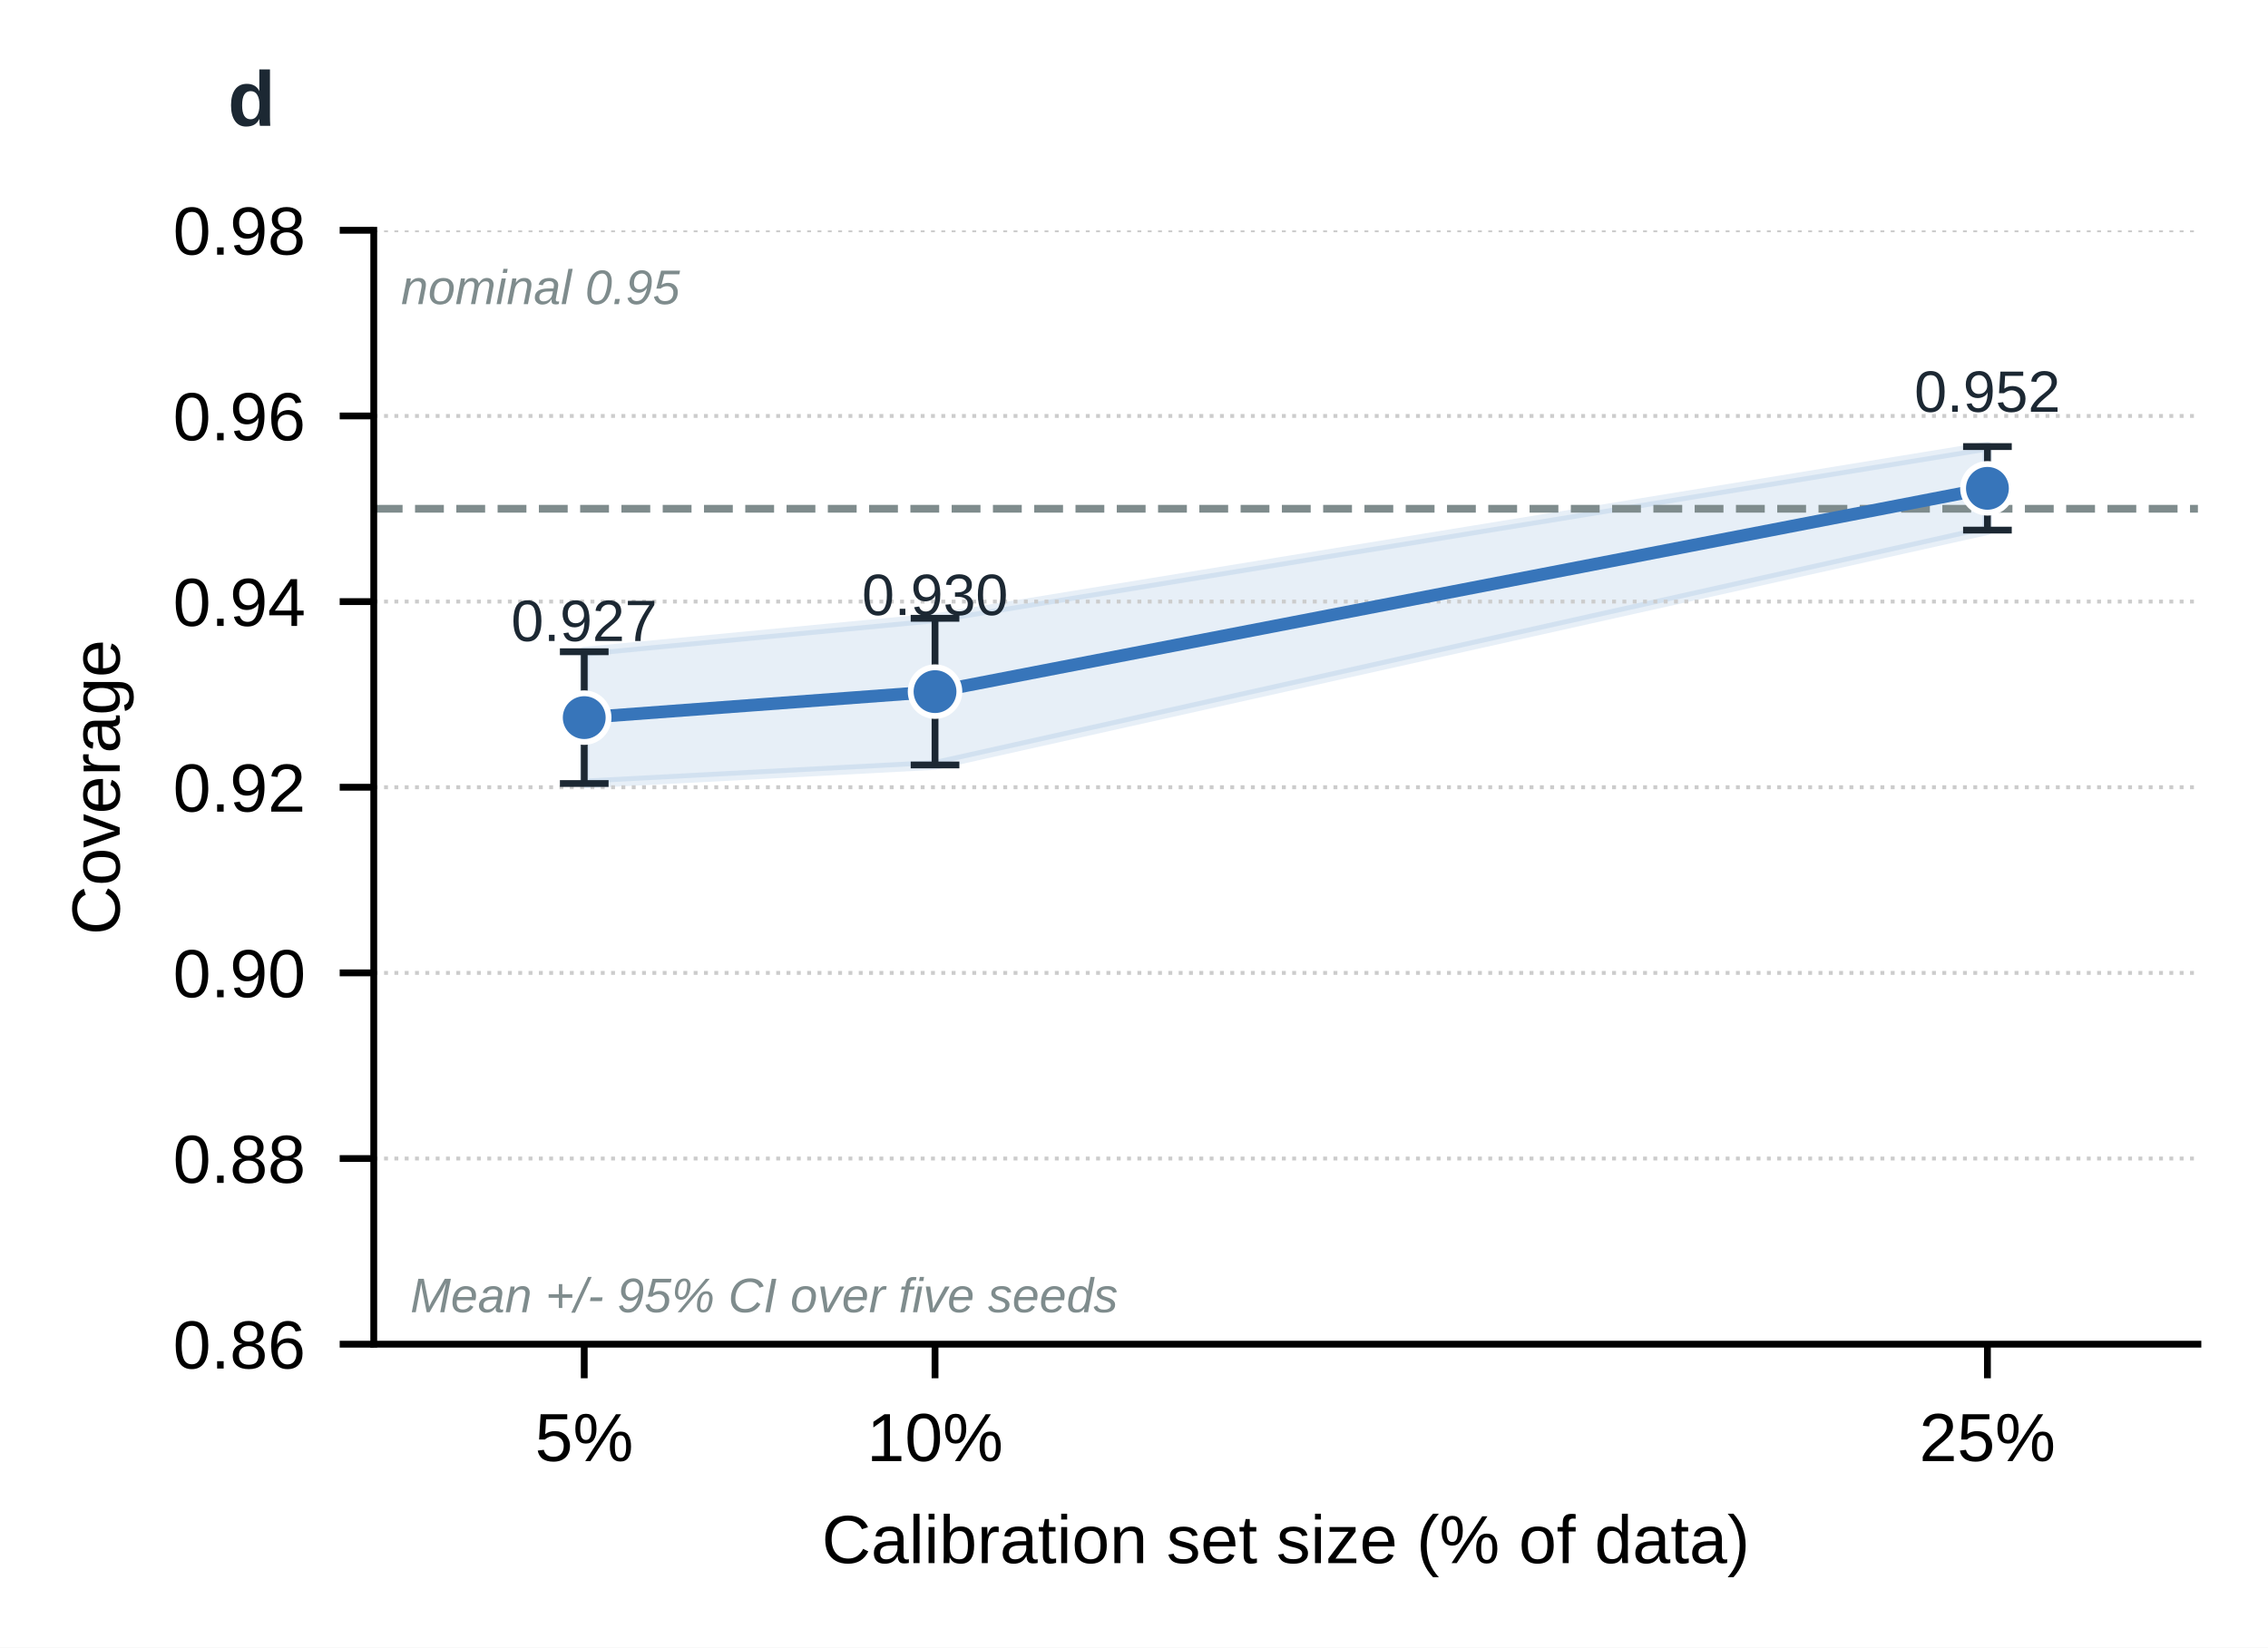
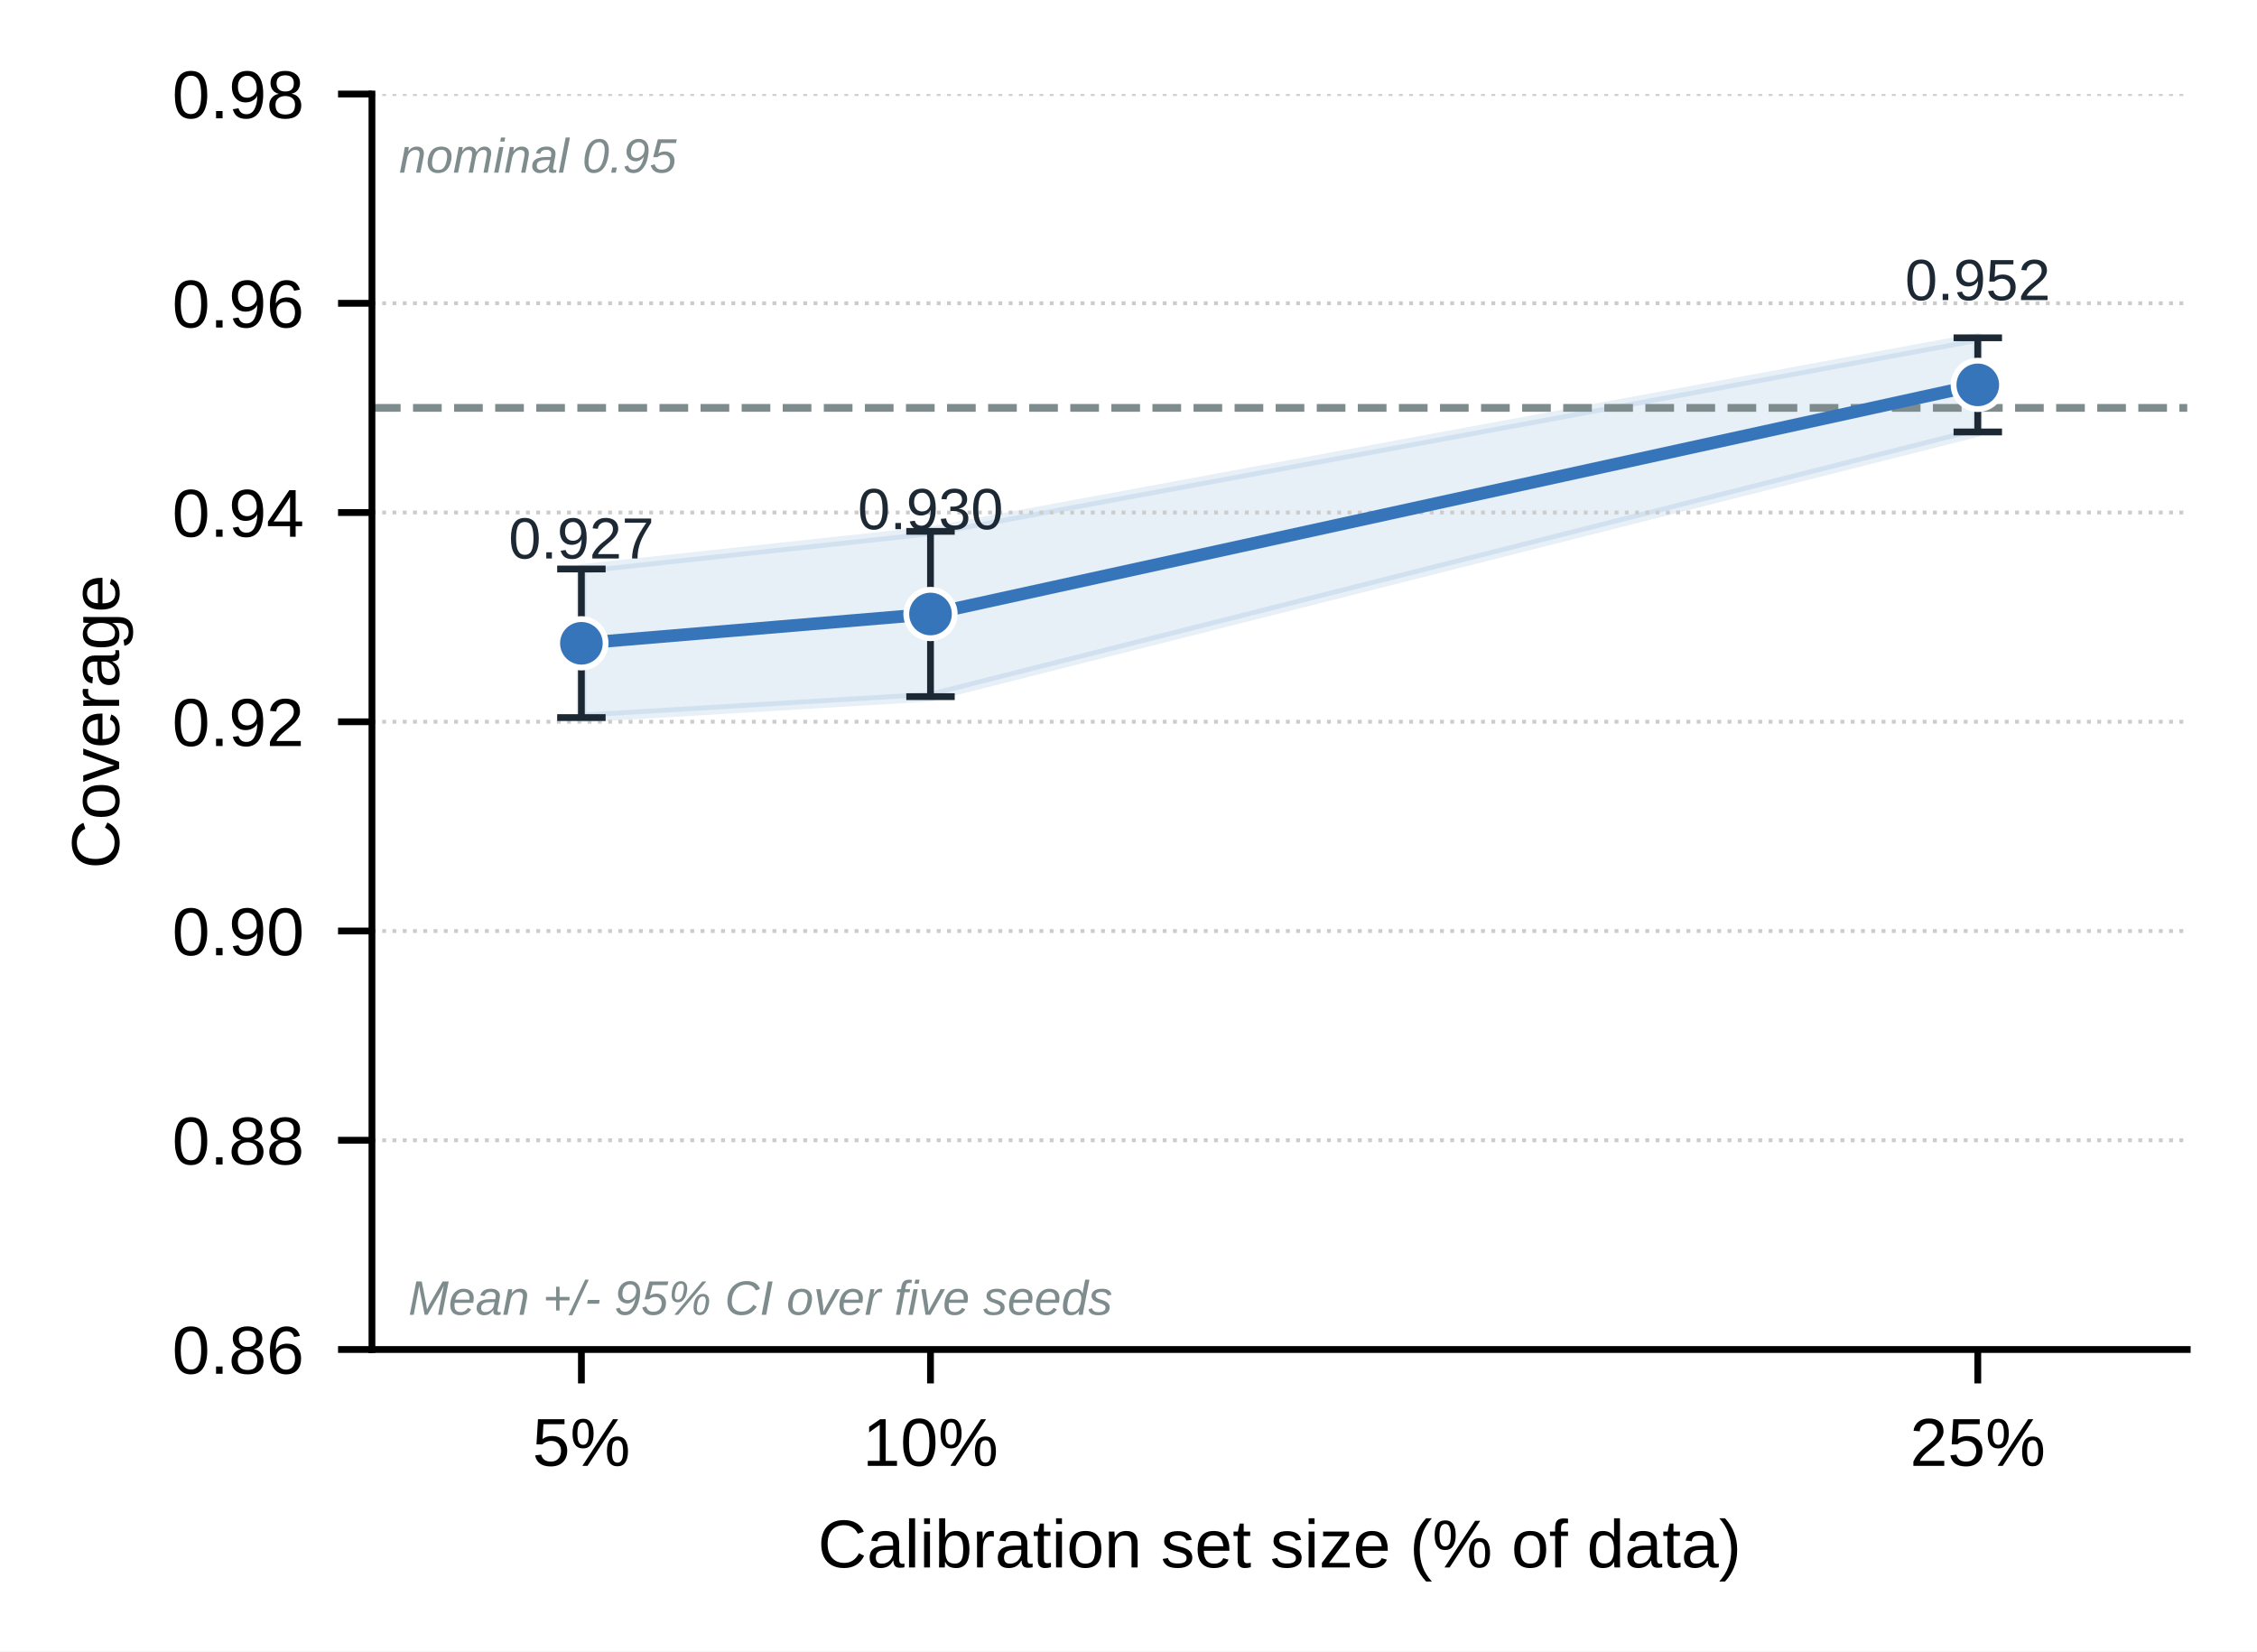
- <svg xmlns="http://www.w3.org/2000/svg" xmlns:xlink="http://www.w3.org/1999/xlink" width="232.963pt" height="169.273pt" viewBox="0 0 232.963 169.273" version="1.1">
+ <svg xmlns="http://www.w3.org/2000/svg" xmlns:xlink="http://www.w3.org/1999/xlink" width="232.963pt" height="170.475pt" viewBox="0 0 232.963 170.475" version="1.1">
  <defs>
    <style type="text/css">*{stroke-linejoin: round; stroke-linecap: butt}</style>
  </defs>
  <g id="figure_1">
    <g id="patch_1">
-       <path d="M 0 169.273  L 232.963 169.273  L 232.963 0  L 0 0  z " style="fill: #ffffff" />
+       <path d="M 0 170.475  L 232.963 170.475  L 232.963 0  L 0 0  z " style="fill: #ffffff" />
    </g>
    <g id="axes_1">
      <g id="patch_2">
-         <path d="M 38.392 138.102  L 225.763 138.102  L 225.763 23.66  L 38.392 23.66  z " style="fill: #ffffff" />
+         <path d="M 38.392 139.304  L 225.763 139.304  L 225.763 9.705  L 38.392 9.705  z " style="fill: #ffffff" />
      </g>
      <g id="PolyCollection_1">
        <defs>
-           <path id="mae4d1d94ee" d="M 204.143 -123.392  L 204.143 -114.809  L 96.044 -90.681  L 60.011 -88.773  L 60.011 -102.315  L 60.011 -102.315  L 96.044 -105.749  L 204.143 -123.392  z " style="stroke: #3775ba; stroke-opacity: 0.12" />
+           <path id="maad4b00e15" d="M 204.143 -135.606  L 204.143 -125.886  L 96.044 -98.562  L 60.011 -96.402  L 60.011 -111.738  L 60.011 -111.738  L 96.044 -115.626  L 204.143 -135.606  z " style="stroke: #3775ba; stroke-opacity: 0.12" />
        </defs>
-         <g clip-path="url(#pf2987c686f)">
-           <use xlink:href="#mae4d1d94ee" x="0" y="169.273" style="fill: #3775ba; fill-opacity: 0.12; stroke: #3775ba; stroke-opacity: 0.12" />
+         <g clip-path="url(#p03d238f630)">
+           <use xlink:href="#maad4b00e15" x="0" y="170.475" style="fill: #3775ba; fill-opacity: 0.12; stroke: #3775ba; stroke-opacity: 0.12" />
        </g>
      </g>
      <g id="line2d_1">
-         <path d="M 38.392 52.271  L 225.763 52.271  " clip-path="url(#pf2987c686f)" style="fill: none; stroke-dasharray: 2.96,1.28; stroke-dashoffset: 0; stroke: #7f8c8d; stroke-width: 0.8" />
+         <path d="M 38.392 42.105  L 225.763 42.105  " clip-path="url(#p03d238f630)" style="fill: none; stroke-dasharray: 2.96,1.28; stroke-dashoffset: 0; stroke: #7f8c8d; stroke-width: 0.8" />
      </g>
      <g id="matplotlib.axis_1">
        <g id="xtick_1">
          <g id="line2d_2">
            <defs>
-               <path id="m07337da129" d="M 0 0  L 0 3.5  " style="stroke: #000000; stroke-width: 0.7" />
+               <path id="me36da86f6a" d="M 0 0  L 0 3.5  " style="stroke: #000000; stroke-width: 0.7" />
            </defs>
            <g>
-               <use xlink:href="#m07337da129" x="204.143" y="138.102" style="stroke: #000000; stroke-width: 0.7" />
+               <use xlink:href="#me36da86f6a" x="204.143" y="139.304" style="stroke: #000000; stroke-width: 0.7" />
            </g>
          </g>
          <g id="text_1">
-             <text style="font: 7px 'Arial', 'DejaVu Sans', 'Liberation Sans', sans-serif; text-anchor: middle" x="204.143" y="150.113" transform="rotate(-0 204.1429 150.1127)">25%</text>
+             <text style="font: 7px 'Arial', 'DejaVu Sans', 'Liberation Sans', sans-serif; text-anchor: middle" x="204.143" y="151.314" transform="rotate(-0 204.1429 151.3144)">25%</text>
          </g>
        </g>
        <g id="xtick_2">
          <g id="line2d_3">
            <g>
-               <use xlink:href="#m07337da129" x="96.044" y="138.102" style="stroke: #000000; stroke-width: 0.7" />
+               <use xlink:href="#me36da86f6a" x="96.044" y="139.304" style="stroke: #000000; stroke-width: 0.7" />
            </g>
          </g>
          <g id="text_2">
-             <text style="font: 7px 'Arial', 'DejaVu Sans', 'Liberation Sans', sans-serif; text-anchor: middle" x="96.044" y="150.113" transform="rotate(-0 96.04432 150.1127)">10%</text>
+             <text style="font: 7px 'Arial', 'DejaVu Sans', 'Liberation Sans', sans-serif; text-anchor: middle" x="96.044" y="151.314" transform="rotate(-0 96.04432 151.3144)">10%</text>
          </g>
        </g>
        <g id="xtick_3">
          <g id="line2d_4">
            <g>
-               <use xlink:href="#m07337da129" x="60.011" y="138.102" style="stroke: #000000; stroke-width: 0.7" />
+               <use xlink:href="#me36da86f6a" x="60.011" y="139.304" style="stroke: #000000; stroke-width: 0.7" />
            </g>
          </g>
          <g id="text_3">
-             <text style="font: 7px 'Arial', 'DejaVu Sans', 'Liberation Sans', sans-serif; text-anchor: middle" x="60.011" y="150.113" transform="rotate(-0 60.01144 150.1127)">5%</text>
+             <text style="font: 7px 'Arial', 'DejaVu Sans', 'Liberation Sans', sans-serif; text-anchor: middle" x="60.011" y="151.314" transform="rotate(-0 60.01144 151.3144)">5%</text>
          </g>
        </g>
        <g id="text_4">
-           <text style="font: 7px 'Arial', 'DejaVu Sans', 'Liberation Sans', sans-serif; text-anchor: middle" x="132.077" y="160.6" transform="rotate(-0 132.0772 160.5997)">Calibration set size (% of data)</text>
+           <text style="font: 7px 'Arial', 'DejaVu Sans', 'Liberation Sans', sans-serif; text-anchor: middle" x="132.077" y="161.801" transform="rotate(-0 132.0772 161.8015)">Calibration set size (% of data)</text>
        </g>
      </g>
      <g id="matplotlib.axis_2">
        <g id="ytick_1">
          <g id="line2d_5">
-             <path d="M 38.392 138.102  L 225.763 138.102  " clip-path="url(#pf2987c686f)" style="fill: none; stroke-dasharray: 0.4,0.66; stroke-dashoffset: 0; stroke: #cccccc; stroke-width: 0.4" />
+             <path d="M 38.392 139.304  L 225.763 139.304  " clip-path="url(#p03d238f630)" style="fill: none; stroke-dasharray: 0.4,0.66; stroke-dashoffset: 0; stroke: #cccccc; stroke-width: 0.4" />
          </g>
          <g id="line2d_6">
            <defs>
-               <path id="m94cae3e64c" d="M 0 0  L -3.5 0  " style="stroke: #000000; stroke-width: 0.7" />
+               <path id="m3407fd2b9c" d="M 0 0  L -3.5 0  " style="stroke: #000000; stroke-width: 0.7" />
            </defs>
            <g>
-               <use xlink:href="#m94cae3e64c" x="38.392" y="138.102" style="stroke: #000000; stroke-width: 0.7" />
+               <use xlink:href="#m3407fd2b9c" x="38.392" y="139.304" style="stroke: #000000; stroke-width: 0.7" />
            </g>
          </g>
          <g id="text_5">
-             <text style="font: 7px 'Arial', 'DejaVu Sans', 'Liberation Sans', sans-serif; text-anchor: end" x="31.392" y="140.607" transform="rotate(-0 31.39172 140.6075)">0.86</text>
+             <text style="font: 7px 'Arial', 'DejaVu Sans', 'Liberation Sans', sans-serif; text-anchor: end" x="31.392" y="141.809" transform="rotate(-0 31.39172 141.8092)">0.86</text>
          </g>
        </g>
        <g id="ytick_2">
          <g id="line2d_7">
-             <path d="M 38.392 119.029  L 225.763 119.029  " clip-path="url(#pf2987c686f)" style="fill: none; stroke-dasharray: 0.4,0.66; stroke-dashoffset: 0; stroke: #cccccc; stroke-width: 0.4" />
+             <path d="M 38.392 117.704  L 225.763 117.704  " clip-path="url(#p03d238f630)" style="fill: none; stroke-dasharray: 0.4,0.66; stroke-dashoffset: 0; stroke: #cccccc; stroke-width: 0.4" />
          </g>
          <g id="line2d_8">
            <g>
-               <use xlink:href="#m94cae3e64c" x="38.392" y="119.029" style="stroke: #000000; stroke-width: 0.7" />
+               <use xlink:href="#m3407fd2b9c" x="38.392" y="117.704" style="stroke: #000000; stroke-width: 0.7" />
            </g>
          </g>
          <g id="text_6">
-             <text style="font: 7px 'Arial', 'DejaVu Sans', 'Liberation Sans', sans-serif; text-anchor: end" x="31.392" y="121.534" transform="rotate(-0 31.39172 121.5338)">0.88</text>
+             <text style="font: 7px 'Arial', 'DejaVu Sans', 'Liberation Sans', sans-serif; text-anchor: end" x="31.392" y="120.209" transform="rotate(-0 31.39172 120.2094)">0.88</text>
          </g>
        </g>
        <g id="ytick_3">
          <g id="line2d_9">
-             <path d="M 38.392 99.955  L 225.763 99.955  " clip-path="url(#pf2987c686f)" style="fill: none; stroke-dasharray: 0.4,0.66; stroke-dashoffset: 0; stroke: #cccccc; stroke-width: 0.4" />
+             <path d="M 38.392 96.104  L 225.763 96.104  " clip-path="url(#p03d238f630)" style="fill: none; stroke-dasharray: 0.4,0.66; stroke-dashoffset: 0; stroke: #cccccc; stroke-width: 0.4" />
          </g>
          <g id="line2d_10">
            <g>
-               <use xlink:href="#m94cae3e64c" x="38.392" y="99.955" style="stroke: #000000; stroke-width: 0.7" />
+               <use xlink:href="#m3407fd2b9c" x="38.392" y="96.104" style="stroke: #000000; stroke-width: 0.7" />
            </g>
          </g>
          <g id="text_7">
-             <text style="font: 7px 'Arial', 'DejaVu Sans', 'Liberation Sans', sans-serif; text-anchor: end" x="31.392" y="102.46" transform="rotate(-0 31.39172 102.4602)">0.90</text>
+             <text style="font: 7px 'Arial', 'DejaVu Sans', 'Liberation Sans', sans-serif; text-anchor: end" x="31.392" y="98.61" transform="rotate(-0 31.39172 98.60963)">0.90</text>
          </g>
        </g>
        <g id="ytick_4">
          <g id="line2d_11">
-             <path d="M 38.392 80.881  L 225.763 80.881  " clip-path="url(#pf2987c686f)" style="fill: none; stroke-dasharray: 0.4,0.66; stroke-dashoffset: 0; stroke: #cccccc; stroke-width: 0.4" />
+             <path d="M 38.392 74.505  L 225.763 74.505  " clip-path="url(#p03d238f630)" style="fill: none; stroke-dasharray: 0.4,0.66; stroke-dashoffset: 0; stroke: #cccccc; stroke-width: 0.4" />
          </g>
          <g id="line2d_12">
            <g>
-               <use xlink:href="#m94cae3e64c" x="38.392" y="80.881" style="stroke: #000000; stroke-width: 0.7" />
+               <use xlink:href="#m3407fd2b9c" x="38.392" y="74.505" style="stroke: #000000; stroke-width: 0.7" />
            </g>
          </g>
          <g id="text_8">
-             <text style="font: 7px 'Arial', 'DejaVu Sans', 'Liberation Sans', sans-serif; text-anchor: end" x="31.392" y="83.387" transform="rotate(-0 31.39172 83.38653)">0.92</text>
+             <text style="font: 7px 'Arial', 'DejaVu Sans', 'Liberation Sans', sans-serif; text-anchor: end" x="31.392" y="77.01" transform="rotate(-0 31.39172 77.00984)">0.92</text>
          </g>
        </g>
        <g id="ytick_5">
          <g id="line2d_13">
-             <path d="M 38.392 61.808  L 225.763 61.808  " clip-path="url(#pf2987c686f)" style="fill: none; stroke-dasharray: 0.4,0.66; stroke-dashoffset: 0; stroke: #cccccc; stroke-width: 0.4" />
+             <path d="M 38.392 52.905  L 225.763 52.905  " clip-path="url(#p03d238f630)" style="fill: none; stroke-dasharray: 0.4,0.66; stroke-dashoffset: 0; stroke: #cccccc; stroke-width: 0.4" />
          </g>
          <g id="line2d_14">
            <g>
-               <use xlink:href="#m94cae3e64c" x="38.392" y="61.808" style="stroke: #000000; stroke-width: 0.7" />
+               <use xlink:href="#m3407fd2b9c" x="38.392" y="52.905" style="stroke: #000000; stroke-width: 0.7" />
            </g>
          </g>
          <g id="text_9">
-             <text style="font: 7px 'Arial', 'DejaVu Sans', 'Liberation Sans', sans-serif; text-anchor: end" x="31.392" y="64.313" transform="rotate(-0 31.39172 64.31288)">0.94</text>
+             <text style="font: 7px 'Arial', 'DejaVu Sans', 'Liberation Sans', sans-serif; text-anchor: end" x="31.392" y="55.41" transform="rotate(-0 31.39172 55.41005)">0.94</text>
          </g>
        </g>
        <g id="ytick_6">
          <g id="line2d_15">
-             <path d="M 38.392 42.734  L 225.763 42.734  " clip-path="url(#pf2987c686f)" style="fill: none; stroke-dasharray: 0.4,0.66; stroke-dashoffset: 0; stroke: #cccccc; stroke-width: 0.4" />
+             <path d="M 38.392 31.305  L 225.763 31.305  " clip-path="url(#p03d238f630)" style="fill: none; stroke-dasharray: 0.4,0.66; stroke-dashoffset: 0; stroke: #cccccc; stroke-width: 0.4" />
          </g>
          <g id="line2d_16">
            <g>
-               <use xlink:href="#m94cae3e64c" x="38.392" y="42.734" style="stroke: #000000; stroke-width: 0.7" />
+               <use xlink:href="#m3407fd2b9c" x="38.392" y="31.305" style="stroke: #000000; stroke-width: 0.7" />
            </g>
          </g>
          <g id="text_10">
-             <text style="font: 7px 'Arial', 'DejaVu Sans', 'Liberation Sans', sans-serif; text-anchor: end" x="31.392" y="45.239" transform="rotate(-0 31.39172 45.23923)">0.96</text>
+             <text style="font: 7px 'Arial', 'DejaVu Sans', 'Liberation Sans', sans-serif; text-anchor: end" x="31.392" y="33.81" transform="rotate(-0 31.39172 33.81026)">0.96</text>
          </g>
        </g>
        <g id="ytick_7">
          <g id="line2d_17">
-             <path d="M 38.392 23.66  L 225.763 23.66  " clip-path="url(#pf2987c686f)" style="fill: none; stroke-dasharray: 0.4,0.66; stroke-dashoffset: 0; stroke: #cccccc; stroke-width: 0.4" />
+             <path d="M 38.392 9.705  L 225.763 9.705  " clip-path="url(#p03d238f630)" style="fill: none; stroke-dasharray: 0.4,0.66; stroke-dashoffset: 0; stroke: #cccccc; stroke-width: 0.4" />
          </g>
          <g id="line2d_18">
            <g>
-               <use xlink:href="#m94cae3e64c" x="38.392" y="23.66" style="stroke: #000000; stroke-width: 0.7" />
+               <use xlink:href="#m3407fd2b9c" x="38.392" y="9.705" style="stroke: #000000; stroke-width: 0.7" />
            </g>
          </g>
          <g id="text_11">
-             <text style="font: 7px 'Arial', 'DejaVu Sans', 'Liberation Sans', sans-serif; text-anchor: end" x="31.392" y="26.166" transform="rotate(-0 31.39172 26.16559)">0.98</text>
+             <text style="font: 7px 'Arial', 'DejaVu Sans', 'Liberation Sans', sans-serif; text-anchor: end" x="31.392" y="12.21" transform="rotate(-0 31.39172 12.21047)">0.98</text>
          </g>
        </g>
        <g id="text_12">
-           <text style="font: 7px 'Arial', 'DejaVu Sans', 'Liberation Sans', sans-serif; text-anchor: middle" x="12.296" y="80.881" transform="rotate(-90 12.29578 80.8813)">Coverage</text>
+           <text style="font: 7px 'Arial', 'DejaVu Sans', 'Liberation Sans', sans-serif; text-anchor: middle" x="12.296" y="74.505" transform="rotate(-90 12.29578 74.5046)">Coverage</text>
        </g>
      </g>
      <g id="LineCollection_1">
-         <path d="M 204.143 54.464  L 204.143 45.881  " clip-path="url(#pf2987c686f)" style="fill: none; stroke: #1c2833; stroke-width: 0.7" />
-         <path d="M 96.044 78.592  L 96.044 63.524  " clip-path="url(#pf2987c686f)" style="fill: none; stroke: #1c2833; stroke-width: 0.7" />
-         <path d="M 60.011 80.5  L 60.011 66.958  " clip-path="url(#pf2987c686f)" style="fill: none; stroke: #1c2833; stroke-width: 0.7" />
+         <path d="M 204.143 44.589  L 204.143 34.869  " clip-path="url(#p03d238f630)" style="fill: none; stroke: #1c2833; stroke-width: 0.7" />
+         <path d="M 96.044 71.913  L 96.044 54.849  " clip-path="url(#p03d238f630)" style="fill: none; stroke: #1c2833; stroke-width: 0.7" />
+         <path d="M 60.011 74.073  L 60.011 58.737  " clip-path="url(#p03d238f630)" style="fill: none; stroke: #1c2833; stroke-width: 0.7" />
      </g>
      <g id="line2d_19">
        <defs>
-           <path id="m517bbbb614" d="M 2.5 0  L -2.5 -0  " style="stroke: #1c2833; stroke-width: 0.7" />
+           <path id="m8dfee4ce69" d="M 2.5 0  L -2.5 -0  " style="stroke: #1c2833; stroke-width: 0.7" />
        </defs>
-         <g clip-path="url(#pf2987c686f)">
-           <use xlink:href="#m517bbbb614" x="204.143" y="54.464" style="fill: #1c2833; stroke: #1c2833; stroke-width: 0.7" />
-           <use xlink:href="#m517bbbb614" x="96.044" y="78.592" style="fill: #1c2833; stroke: #1c2833; stroke-width: 0.7" />
-           <use xlink:href="#m517bbbb614" x="60.011" y="80.5" style="fill: #1c2833; stroke: #1c2833; stroke-width: 0.7" />
+         <g clip-path="url(#p03d238f630)">
+           <use xlink:href="#m8dfee4ce69" x="204.143" y="44.589" style="fill: #1c2833; stroke: #1c2833; stroke-width: 0.7" />
+           <use xlink:href="#m8dfee4ce69" x="96.044" y="71.913" style="fill: #1c2833; stroke: #1c2833; stroke-width: 0.7" />
+           <use xlink:href="#m8dfee4ce69" x="60.011" y="74.073" style="fill: #1c2833; stroke: #1c2833; stroke-width: 0.7" />
        </g>
      </g>
      <g id="line2d_20">
-         <g clip-path="url(#pf2987c686f)">
-           <use xlink:href="#m517bbbb614" x="204.143" y="45.881" style="fill: #1c2833; stroke: #1c2833; stroke-width: 0.7" />
-           <use xlink:href="#m517bbbb614" x="96.044" y="63.524" style="fill: #1c2833; stroke: #1c2833; stroke-width: 0.7" />
-           <use xlink:href="#m517bbbb614" x="60.011" y="66.958" style="fill: #1c2833; stroke: #1c2833; stroke-width: 0.7" />
+         <g clip-path="url(#p03d238f630)">
+           <use xlink:href="#m8dfee4ce69" x="204.143" y="34.869" style="fill: #1c2833; stroke: #1c2833; stroke-width: 0.7" />
+           <use xlink:href="#m8dfee4ce69" x="96.044" y="54.849" style="fill: #1c2833; stroke: #1c2833; stroke-width: 0.7" />
+           <use xlink:href="#m8dfee4ce69" x="60.011" y="58.737" style="fill: #1c2833; stroke: #1c2833; stroke-width: 0.7" />
        </g>
      </g>
      <g id="patch_3">
-         <path d="M 38.392 138.102  L 38.392 23.66  " style="fill: none; stroke: #000000; stroke-width: 0.7; stroke-linejoin: miter; stroke-linecap: square" />
+         <path d="M 38.392 139.304  L 38.392 9.705  " style="fill: none; stroke: #000000; stroke-width: 0.7; stroke-linejoin: miter; stroke-linecap: square" />
      </g>
      <g id="patch_4">
-         <path d="M 38.392 138.102  L 225.763 138.102  " style="fill: none; stroke: #000000; stroke-width: 0.7; stroke-linejoin: miter; stroke-linecap: square" />
+         <path d="M 38.392 139.304  L 225.763 139.304  " style="fill: none; stroke: #000000; stroke-width: 0.7; stroke-linejoin: miter; stroke-linecap: square" />
      </g>
      <g id="line2d_21">
-         <path d="M 204.143 50.173  L 96.044 71.058  L 60.011 73.729  " clip-path="url(#pf2987c686f)" style="fill: none; stroke: #3775ba; stroke-width: 1.3; stroke-linecap: square" />
+         <path d="M 204.143 39.729  L 96.044 63.381  L 60.011 66.405  " clip-path="url(#p03d238f630)" style="fill: none; stroke: #3775ba; stroke-width: 1.3; stroke-linecap: square" />
        <defs>
-           <path id="mbc73e2c67d" d="M 0 2.5  C 0.663 2.5 1.299 2.237 1.768 1.768  C 2.237 1.299 2.5 0.663 2.5 0  C 2.5 -0.663 2.237 -1.299 1.768 -1.768  C 1.299 -2.237 0.663 -2.5 0 -2.5  C -0.663 -2.5 -1.299 -2.237 -1.768 -1.768  C -2.237 -1.299 -2.5 -0.663 -2.5 0  C -2.5 0.663 -2.237 1.299 -1.768 1.768  C -1.299 2.237 -0.663 2.5 0 2.5  z " style="stroke: #ffffff; stroke-width: 0.6" />
+           <path id="m5d11ec0bfc" d="M 0 2.5  C 0.663 2.5 1.299 2.237 1.768 1.768  C 2.237 1.299 2.5 0.663 2.5 0  C 2.5 -0.663 2.237 -1.299 1.768 -1.768  C 1.299 -2.237 0.663 -2.5 0 -2.5  C -0.663 -2.5 -1.299 -2.237 -1.768 -1.768  C -2.237 -1.299 -2.5 -0.663 -2.5 0  C -2.5 0.663 -2.237 1.299 -1.768 1.768  C -1.299 2.237 -0.663 2.5 0 2.5  z " style="stroke: #ffffff; stroke-width: 0.6" />
        </defs>
-         <g clip-path="url(#pf2987c686f)">
-           <use xlink:href="#mbc73e2c67d" x="204.143" y="50.173" style="fill: #3775ba; stroke: #ffffff; stroke-width: 0.6" />
-           <use xlink:href="#mbc73e2c67d" x="96.044" y="71.058" style="fill: #3775ba; stroke: #ffffff; stroke-width: 0.6" />
-           <use xlink:href="#mbc73e2c67d" x="60.011" y="73.729" style="fill: #3775ba; stroke: #ffffff; stroke-width: 0.6" />
+         <g clip-path="url(#p03d238f630)">
+           <use xlink:href="#m5d11ec0bfc" x="204.143" y="39.729" style="fill: #3775ba; stroke: #ffffff; stroke-width: 0.6" />
+           <use xlink:href="#m5d11ec0bfc" x="96.044" y="63.381" style="fill: #3775ba; stroke: #ffffff; stroke-width: 0.6" />
+           <use xlink:href="#m5d11ec0bfc" x="60.011" y="66.405" style="fill: #3775ba; stroke: #ffffff; stroke-width: 0.6" />
        </g>
      </g>
      <g id="text_13">
-         <text style="fill: #1c2833; font: 6px 'Arial', 'DejaVu Sans', 'Liberation Sans', sans-serif; text-anchor: middle" x="204.143" y="42.304" transform="rotate(-0 204.1429 42.30445)">0.952</text>
+         <text style="fill: #1c2833; font: 6px 'Arial', 'DejaVu Sans', 'Liberation Sans', sans-serif; text-anchor: middle" x="204.143" y="30.977" transform="rotate(-0 204.1429 30.97652)">0.952</text>
      </g>
      <g id="text_14">
-         <text style="fill: #1c2833; font: 6px 'Arial', 'DejaVu Sans', 'Liberation Sans', sans-serif; text-anchor: middle" x="96.044" y="63.19" transform="rotate(-0 96.04432 63.19009)">0.930</text>
+         <text style="fill: #1c2833; font: 6px 'Arial', 'DejaVu Sans', 'Liberation Sans', sans-serif; text-anchor: middle" x="96.044" y="54.628" transform="rotate(-0 96.04432 54.62829)">0.930</text>
      </g>
      <g id="text_15">
-         <text style="fill: #1c2833; font: 6px 'Arial', 'DejaVu Sans', 'Liberation Sans', sans-serif; text-anchor: middle" x="60.011" y="65.86" transform="rotate(-0 60.01144 65.8604)">0.927</text>
+         <text style="fill: #1c2833; font: 6px 'Arial', 'DejaVu Sans', 'Liberation Sans', sans-serif; text-anchor: middle" x="60.011" y="57.652" transform="rotate(-0 60.01144 57.65226)">0.927</text>
      </g>
      <g id="text_16">
-         <text style="fill: #7f8c8d; font: italic 5px 'Arial', 'DejaVu Sans', 'Liberation Sans', sans-serif; text-anchor: start" x="41.202" y="31.245" transform="rotate(-0 41.20228 31.24472)">nominal 0.95</text>
+         <text style="fill: #7f8c8d; font: italic 5px 'Arial', 'DejaVu Sans', 'Liberation Sans', sans-serif; text-anchor: start" x="41.202" y="17.82" transform="rotate(-0 41.20228 17.8201)">nominal 0.95</text>
      </g>
      <g id="text_17">
-         <text style="fill: #7f8c8d; font: italic 5px 'Arial', 'DejaVu Sans', 'Liberation Sans', sans-serif; text-anchor: start" x="42.139" y="134.82" transform="rotate(-0 42.13914 134.8197)">Mean +/- 95% CI over five seeds</text>
-       </g>
-       <g id="text_18">
-         <text style="fill: #1c2833; font: 700 8px 'Arial', 'DejaVu Sans', 'Liberation Sans', sans-serif; text-anchor: start" x="23.402" y="12.926" transform="rotate(-0 23.40204 12.92625)">d</text>
+         <text style="fill: #7f8c8d; font: italic 5px 'Arial', 'DejaVu Sans', 'Liberation Sans', sans-serif; text-anchor: start" x="42.139" y="135.718" transform="rotate(-0 42.13914 135.7183)">Mean +/- 95% CI over five seeds</text>
      </g>
    </g>
  </g>
  <defs>
-     <clipPath id="pf2987c686f">
-       <rect x="38.392" y="23.66" width="187.371" height="114.442" />
+     <clipPath id="p03d238f630">
+       <rect x="38.392" y="9.705" width="187.371" height="129.599" />
    </clipPath>
  </defs>
</svg>
